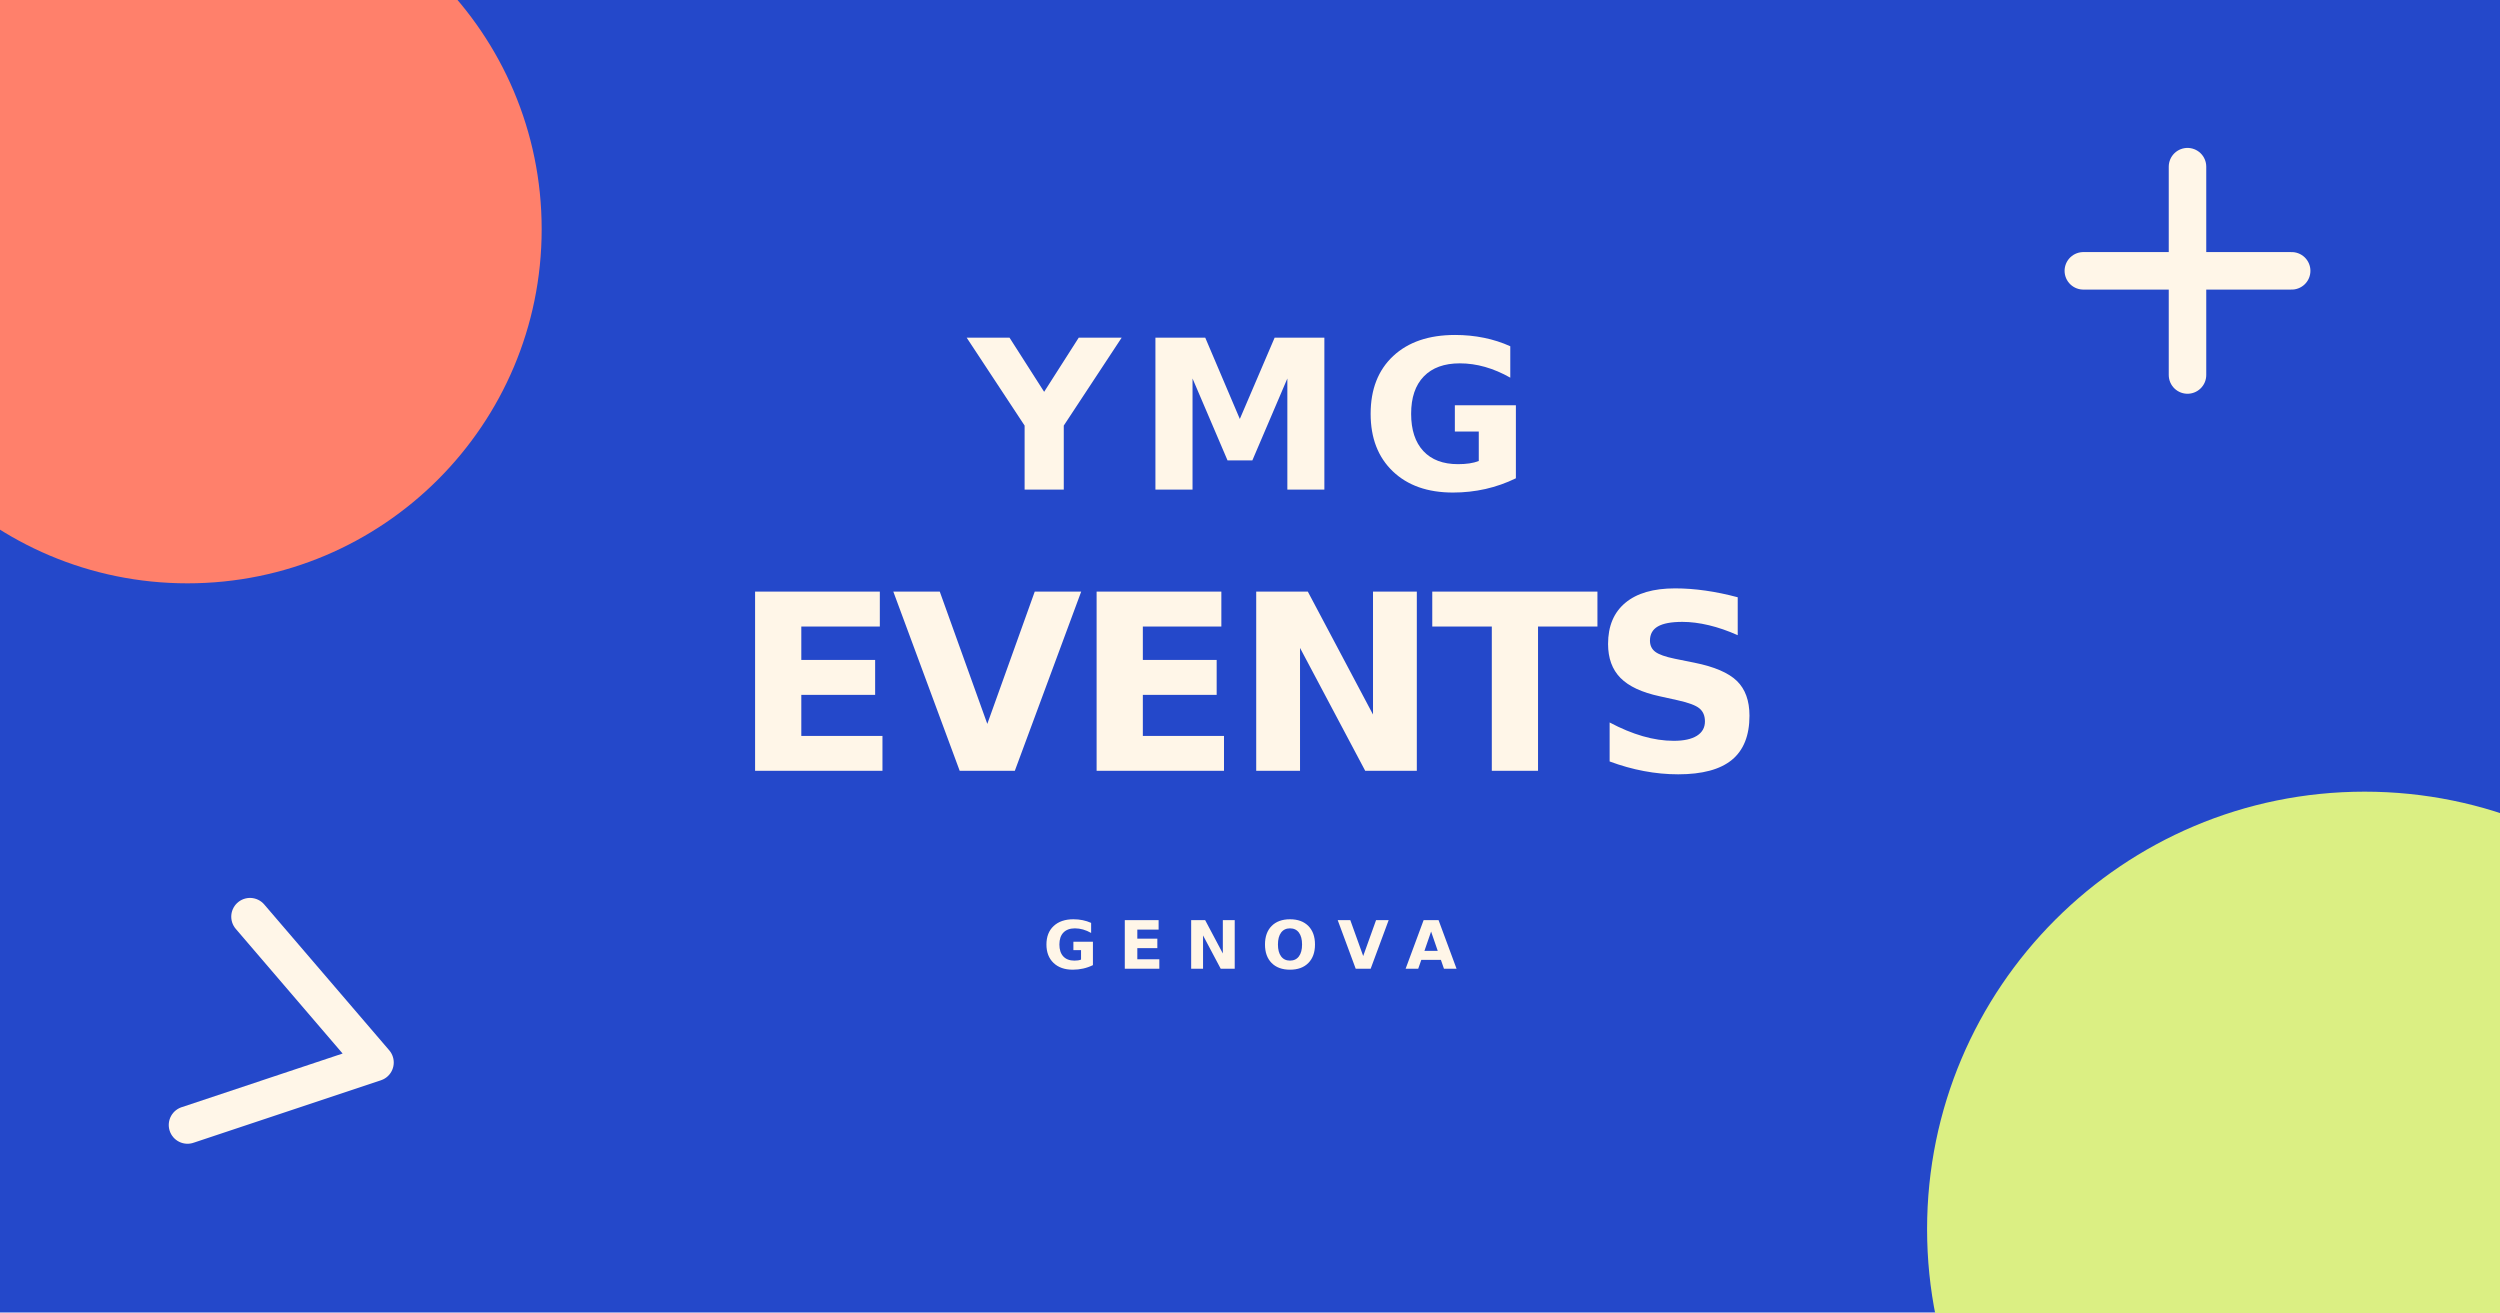
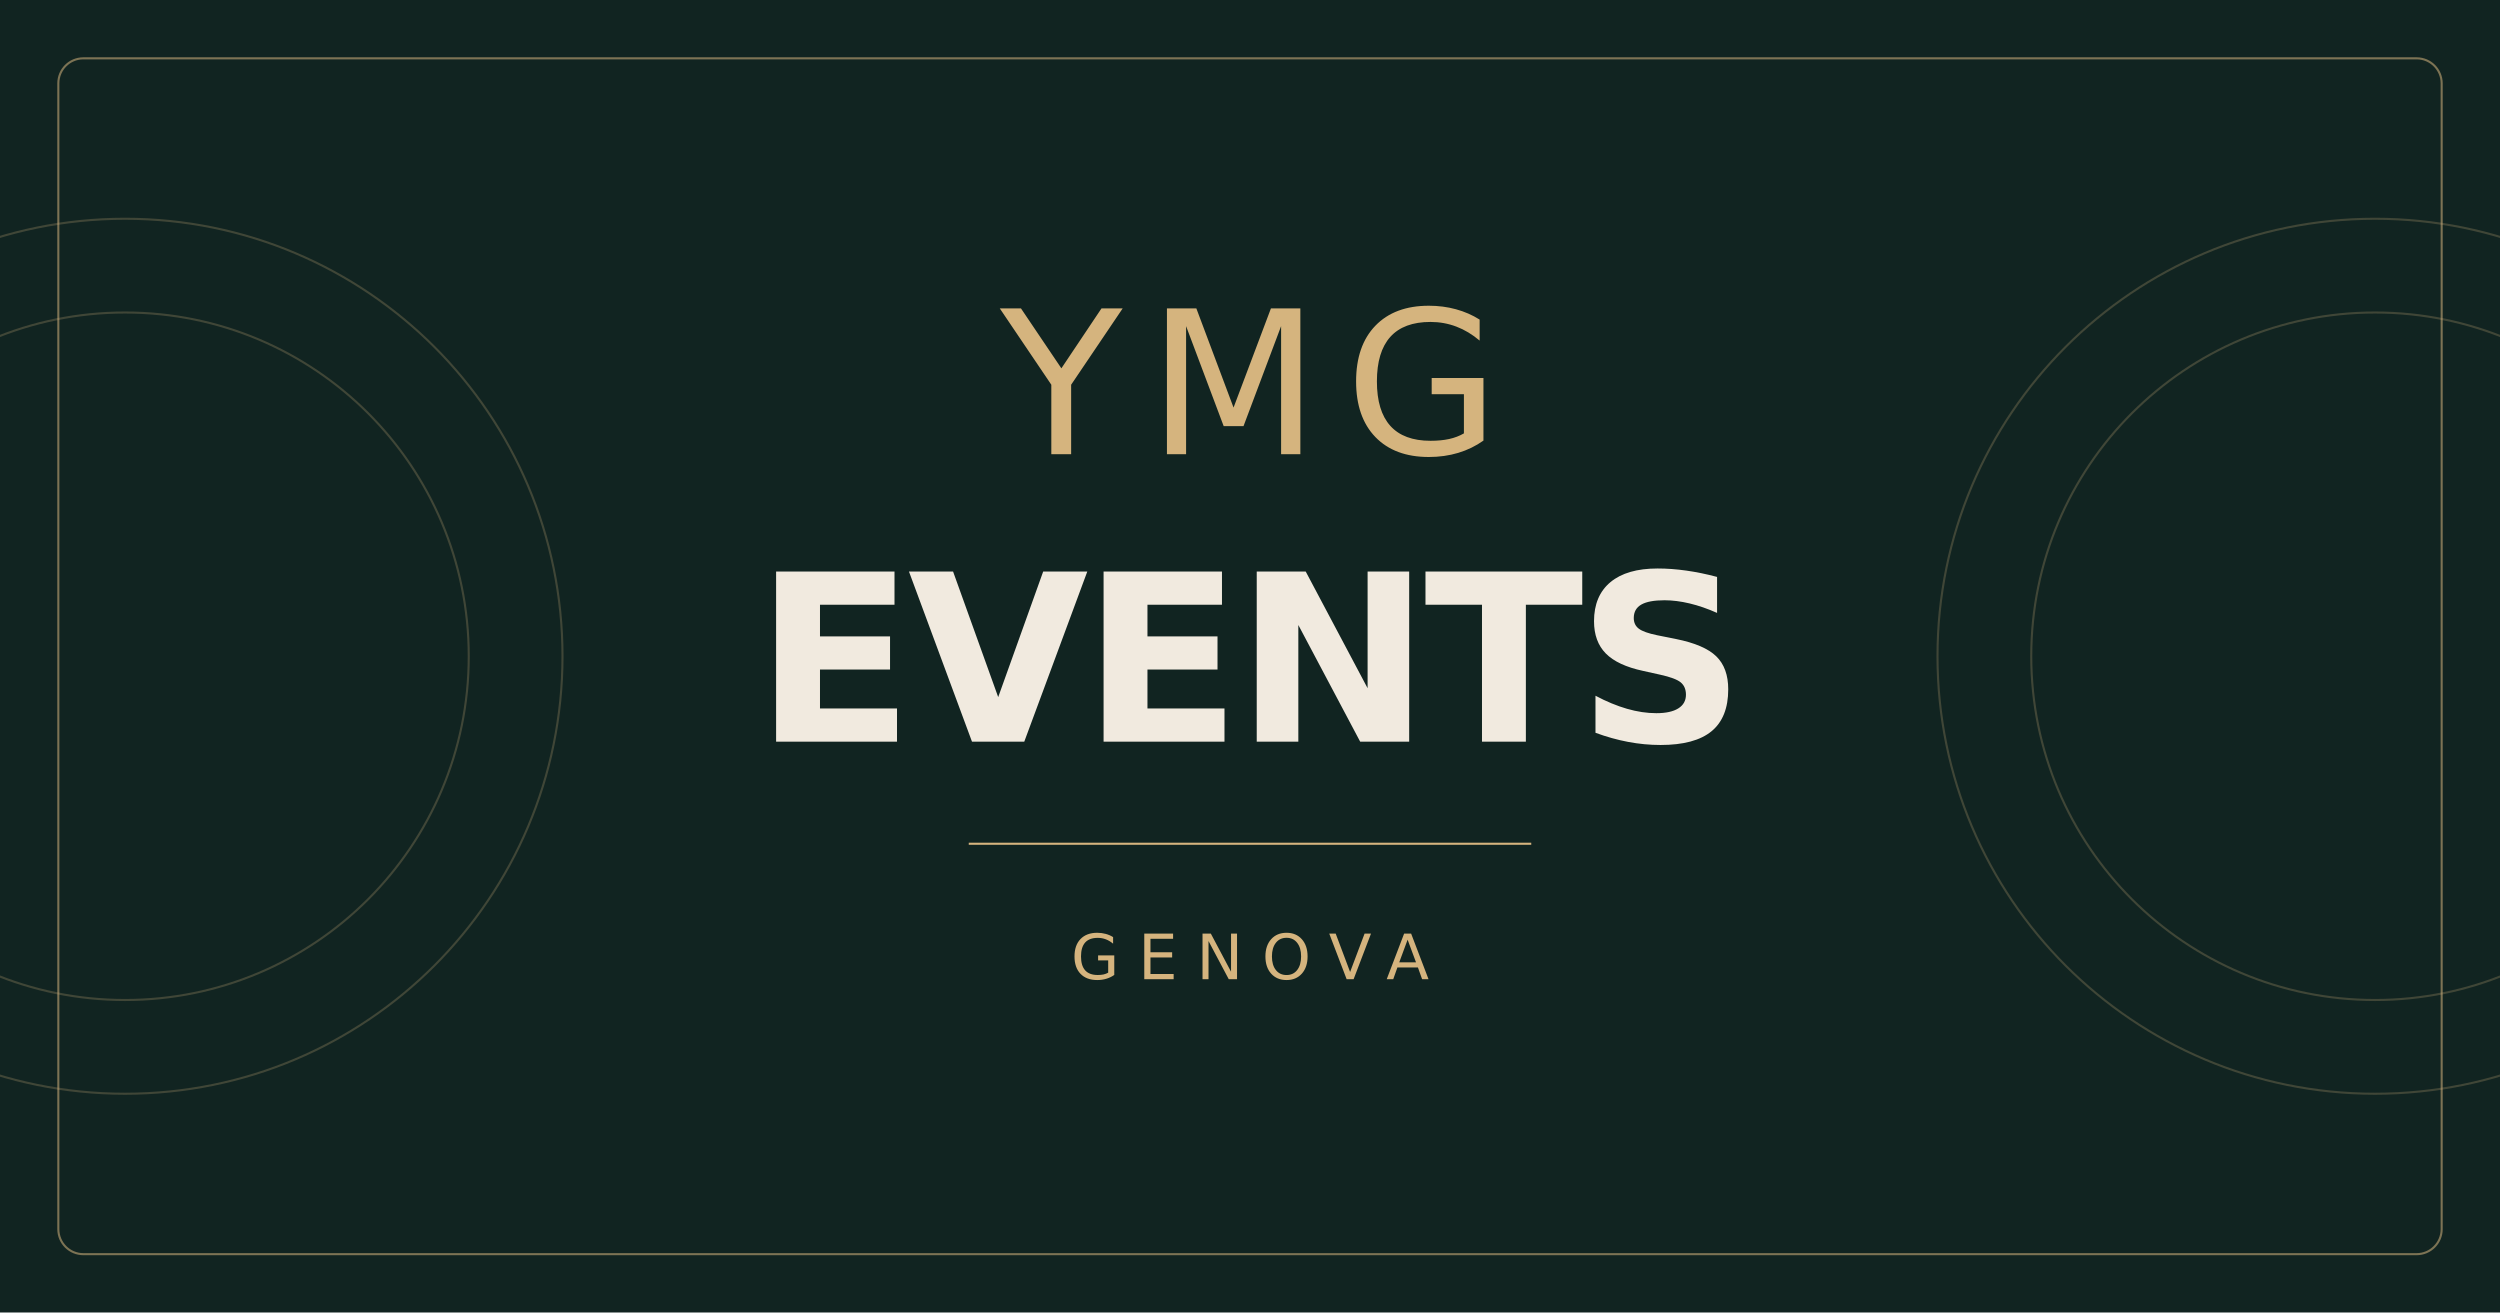
<svg xmlns="http://www.w3.org/2000/svg" width="1200" height="630" viewBox="0 0 1200 630">
-   <rect width="1200" height="630" fill="#2448ca" />
-   <circle cx="90" cy="110" r="170" fill="#ff806b" />
-   <circle cx="1135" cy="590" r="210" fill="#dbef83" />
-   <path d="M1050 80v100m-50-50h100M120 440l60 70-90 30" fill="none" stroke="#fff6e8" stroke-width="18" stroke-linecap="round" stroke-linejoin="round" />
-   <g fill="#fff6e8" text-anchor="middle" font-family="DejaVu Sans,sans-serif" font-weight="bold">
-     <text x="600" y="235" font-size="100" letter-spacing="8">YMG</text>
-     <text x="600" y="370" font-size="118" letter-spacing="-4">EVENTS</text>
-     <text x="600" y="465" font-size="32" letter-spacing="10">GENOVA</text>
+   <rect width="1200" height="630" fill="#112421" />
+   <rect x="28" y="28" width="1144" height="574" rx="12" fill="none" stroke="#d5b47e" stroke-opacity=".55" />
+   <g fill="none" stroke="#d5b47e" stroke-opacity=".24">
+     <circle cx="60" cy="315" r="210" />
+     <circle cx="60" cy="315" r="165" />
+     <circle cx="1140" cy="315" r="210" />
+     <circle cx="1140" cy="315" r="165" />
+   </g>
+   <g text-anchor="middle" font-family="DejaVu Sans,sans-serif">
+     <text x="600" y="218" font-size="96" letter-spacing="12" fill="#d5b47e">YMG</text>
+     <text x="600" y="356" font-size="112" font-weight="bold" letter-spacing="-3" fill="#f1eadf">EVENTS</text>
+     <path d="M465 405h270" stroke="#d5b47e" />
+     <text x="600" y="470" font-size="30" letter-spacing="9" fill="#d5b47e">GENOVA</text>
  </g>
</svg>
